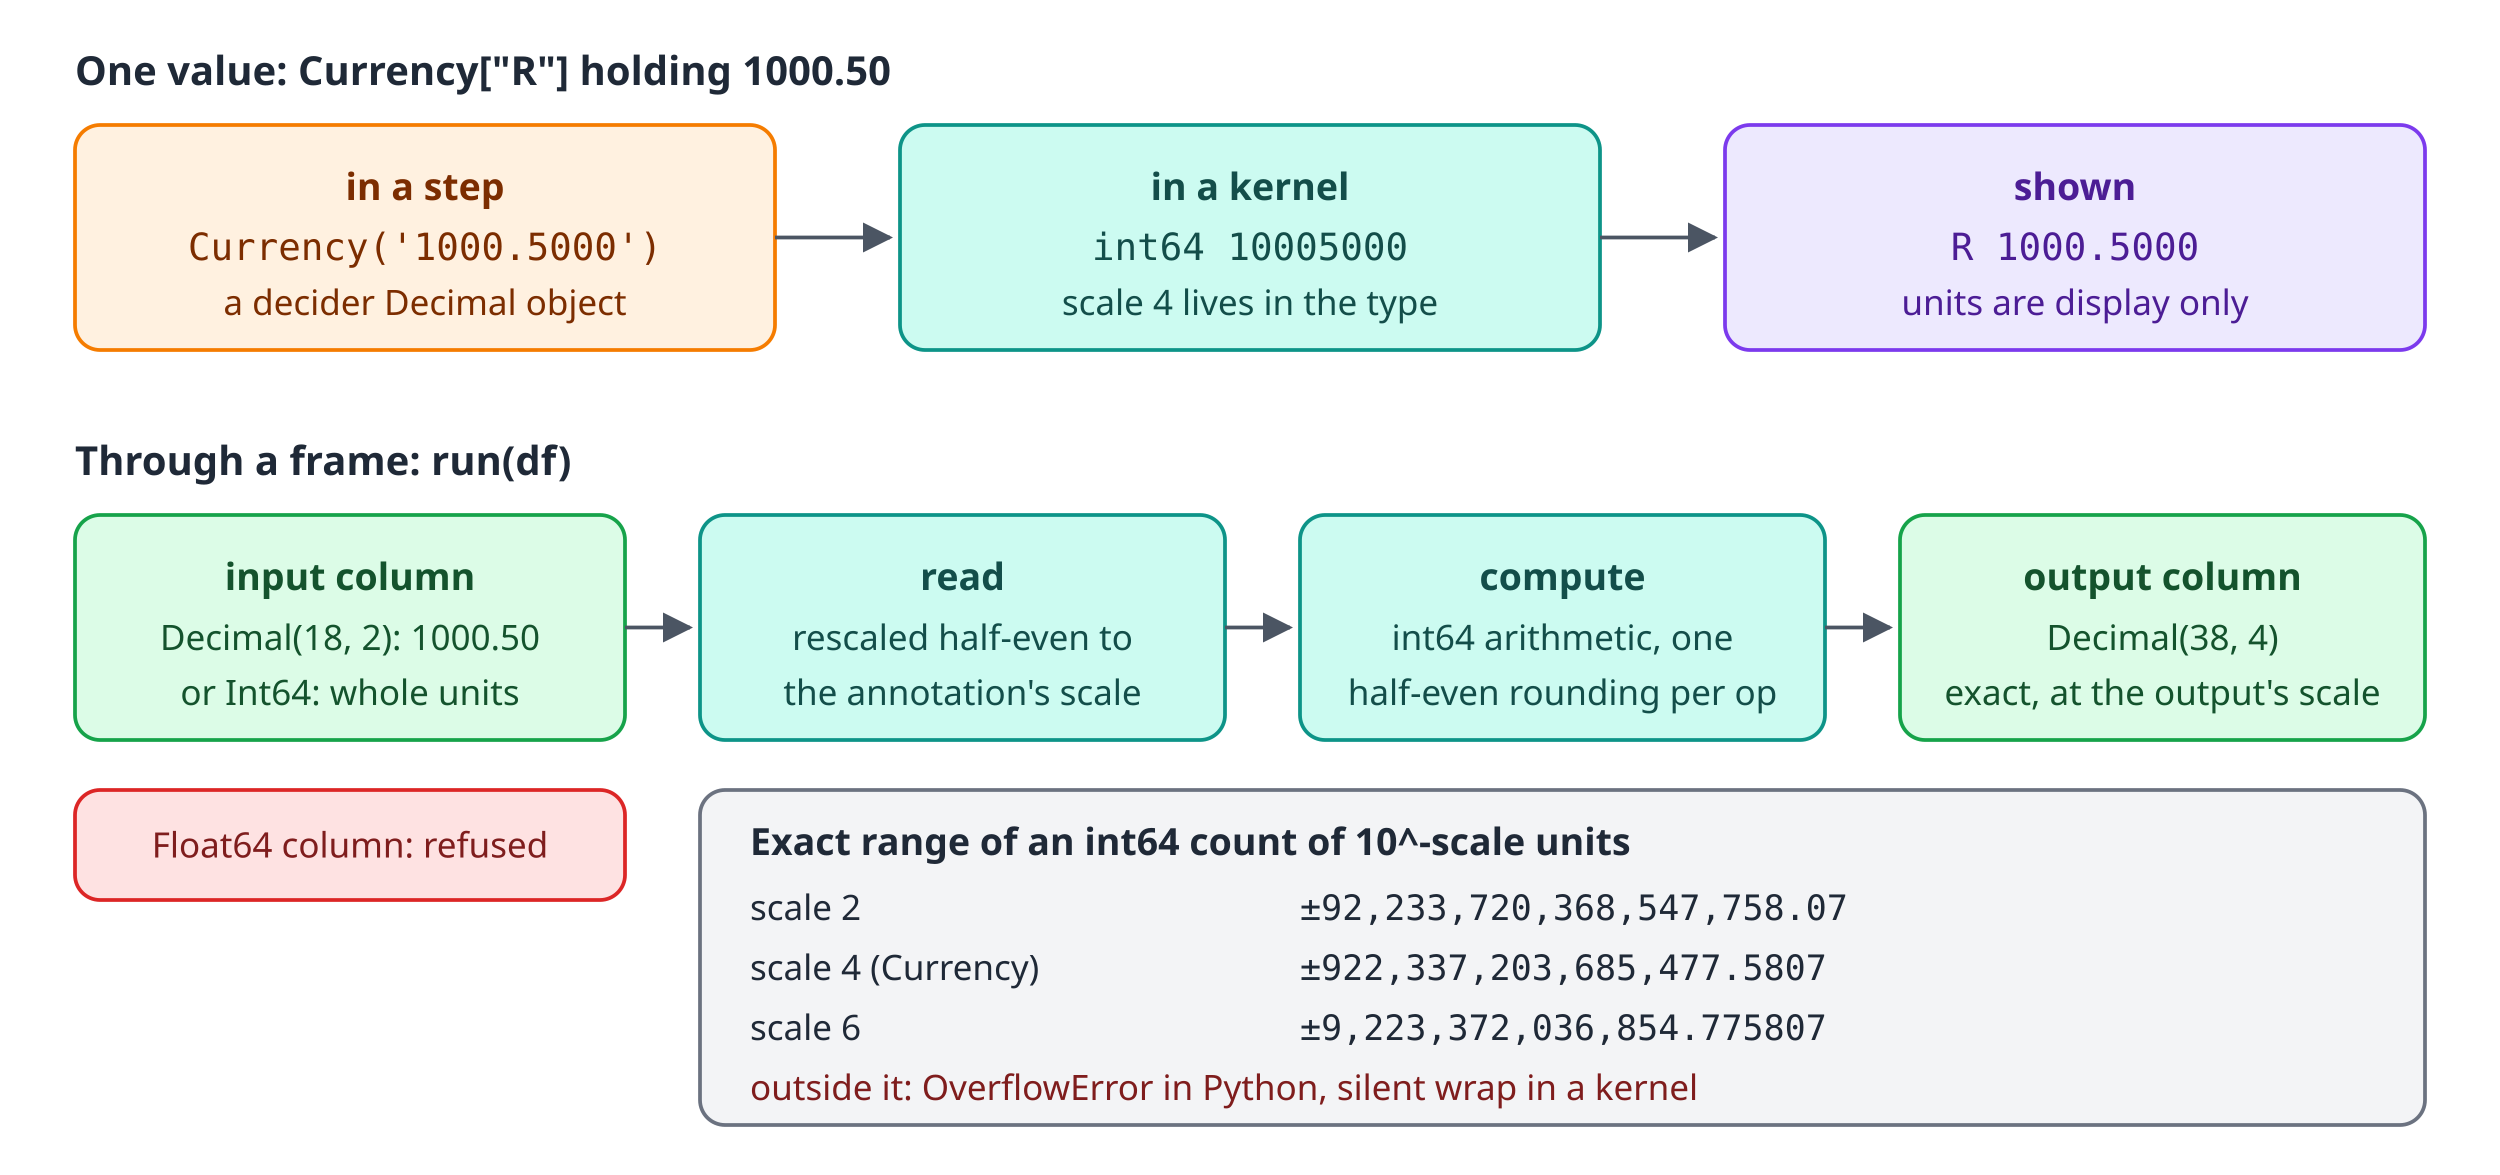
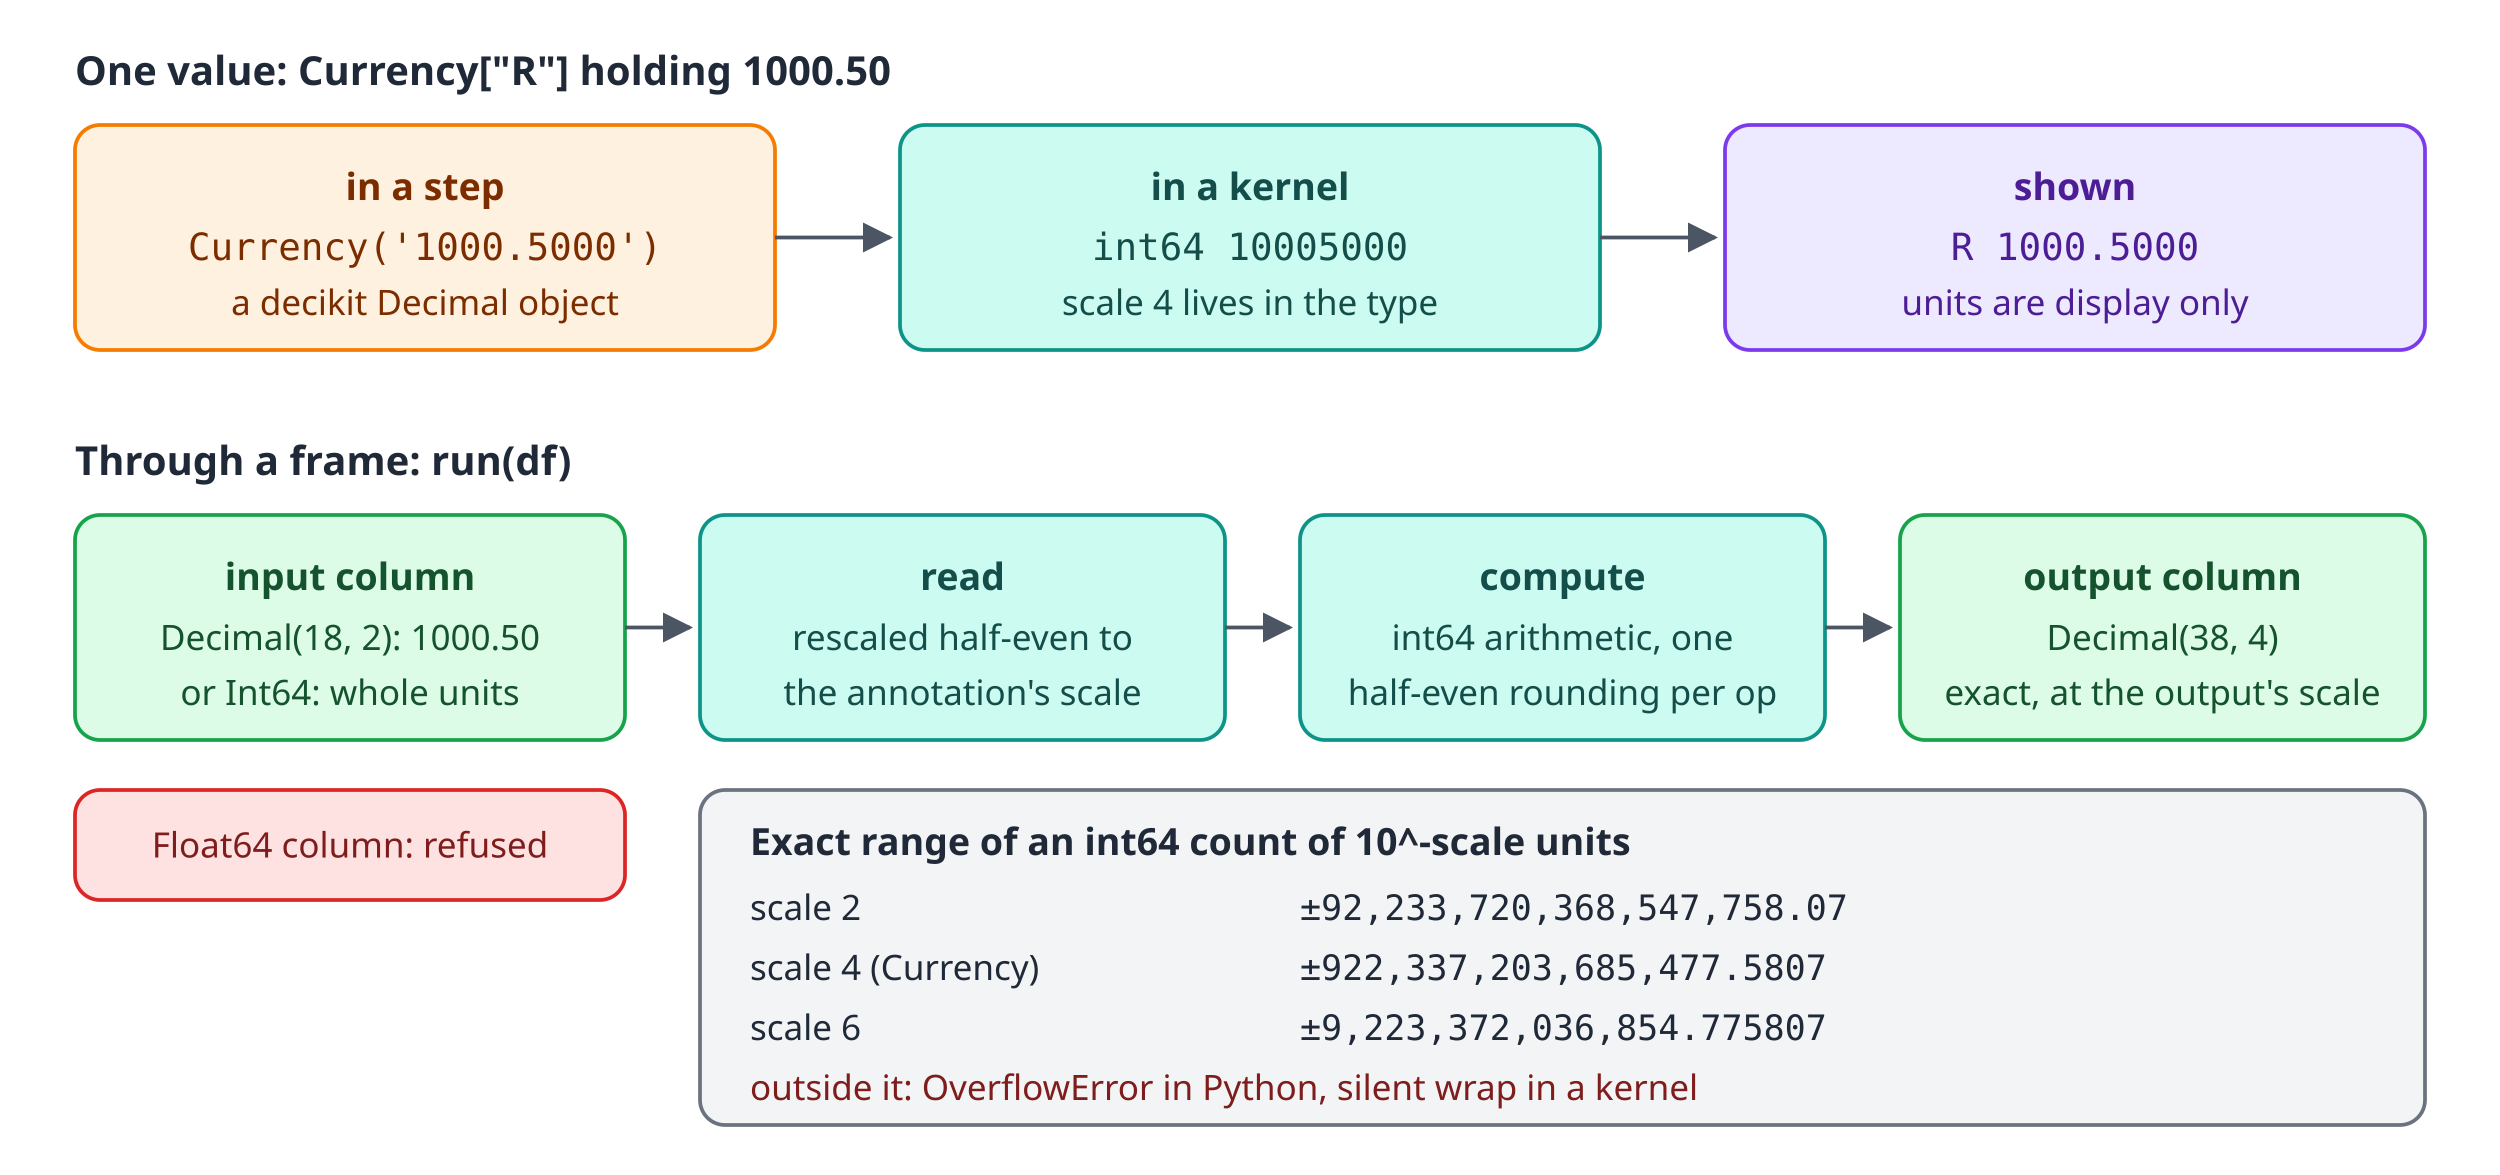
<svg xmlns="http://www.w3.org/2000/svg" viewBox="0 0 1000 470" font-family="system-ui, sans-serif">
  <defs>
    <marker id="arr" viewBox="0 0 10 10" refX="9" refY="5" markerWidth="8" markerHeight="8" orient="auto-start-reverse">
      <path d="M0,0 L10,5 L0,10 z" fill="#4b5563" />
    </marker>
  </defs>
  <rect x="0" y="0" width="1000" height="470" fill="#ffffff" />
  <text x="30" y="34" font-size="16" font-weight="600" fill="#1f2937">One value: Currency["R"] holding 1000.50</text>
  <rect x="30" y="50" width="280" height="90" rx="10" fill="#fff1e0" stroke="#f57c00" stroke-width="1.5" />
  <text x="170" y="80" text-anchor="middle" font-size="15" font-weight="600" fill="#7c2d00">in a step</text>
  <text x="170" y="104" text-anchor="middle" font-size="15" fill="#7c2d00" font-family="ui-monospace, SFMono-Regular, Menlo, monospace">Currency('1000.5000')</text>
-   <text x="170" y="126" text-anchor="middle" font-size="14" fill="#7c2d00">a decider Decimal object</text>
+   <text x="170" y="126" text-anchor="middle" font-size="14" fill="#7c2d00">a decikit Decimal object</text>
  <rect x="360" y="50" width="280" height="90" rx="10" fill="#ccfbf1" stroke="#0d9488" stroke-width="1.5" />
  <text x="500" y="80" text-anchor="middle" font-size="15" font-weight="600" fill="#134e4a">in a kernel</text>
  <text x="500" y="104" text-anchor="middle" font-size="15" fill="#134e4a" font-family="ui-monospace, SFMono-Regular, Menlo, monospace">int64 10005000</text>
  <text x="500" y="126" text-anchor="middle" font-size="14" fill="#134e4a">scale 4 lives in the type</text>
  <rect x="690" y="50" width="280" height="90" rx="10" fill="#ede9fe" stroke="#7c3aed" stroke-width="1.5" />
  <text x="830" y="80" text-anchor="middle" font-size="15" font-weight="600" fill="#4c1d95">shown</text>
  <text x="830" y="104" text-anchor="middle" font-size="15" fill="#4c1d95" font-family="ui-monospace, SFMono-Regular, Menlo, monospace">R 1000.5000</text>
  <text x="830" y="126" text-anchor="middle" font-size="14" fill="#4c1d95">units are display only</text>
  <line x1="310" y1="95" x2="356" y2="95" stroke="#4b5563" stroke-width="1.5" marker-end="url(#arr)" />
  <line x1="640" y1="95" x2="686" y2="95" stroke="#4b5563" stroke-width="1.5" marker-end="url(#arr)" />
  <text x="30" y="190" font-size="16" font-weight="600" fill="#1f2937">Through a frame: run(df)</text>
  <rect x="30" y="206" width="220" height="90" rx="10" fill="#dcfce7" stroke="#16a34a" stroke-width="1.5" />
  <text x="140" y="236" text-anchor="middle" font-size="15" font-weight="600" fill="#14532d">input column</text>
  <text x="140" y="260" text-anchor="middle" font-size="14" fill="#14532d">Decimal(18, 2): 1000.50</text>
  <text x="140" y="282" text-anchor="middle" font-size="14" fill="#14532d">or Int64: whole units</text>
  <rect x="280" y="206" width="210" height="90" rx="10" fill="#ccfbf1" stroke="#0d9488" stroke-width="1.5" />
  <text x="385" y="236" text-anchor="middle" font-size="15" font-weight="600" fill="#134e4a">read</text>
  <text x="385" y="260" text-anchor="middle" font-size="14" fill="#134e4a">rescaled half-even to</text>
  <text x="385" y="282" text-anchor="middle" font-size="14" fill="#134e4a">the annotation's scale</text>
  <rect x="520" y="206" width="210" height="90" rx="10" fill="#ccfbf1" stroke="#0d9488" stroke-width="1.5" />
  <text x="625" y="236" text-anchor="middle" font-size="15" font-weight="600" fill="#134e4a">compute</text>
  <text x="625" y="260" text-anchor="middle" font-size="14" fill="#134e4a">int64 arithmetic, one</text>
  <text x="625" y="282" text-anchor="middle" font-size="14" fill="#134e4a">half-even rounding per op</text>
  <rect x="760" y="206" width="210" height="90" rx="10" fill="#dcfce7" stroke="#16a34a" stroke-width="1.5" />
  <text x="865" y="236" text-anchor="middle" font-size="15" font-weight="600" fill="#14532d">output column</text>
  <text x="865" y="260" text-anchor="middle" font-size="14" fill="#14532d">Decimal(38, 4)</text>
  <text x="865" y="282" text-anchor="middle" font-size="14" fill="#14532d">exact, at the output's scale</text>
  <line x1="250" y1="251" x2="276" y2="251" stroke="#4b5563" stroke-width="1.5" marker-end="url(#arr)" />
  <line x1="490" y1="251" x2="516" y2="251" stroke="#4b5563" stroke-width="1.5" marker-end="url(#arr)" />
  <line x1="730" y1="251" x2="756" y2="251" stroke="#4b5563" stroke-width="1.5" marker-end="url(#arr)" />
  <rect x="30" y="316" width="220" height="44" rx="10" fill="#fee2e2" stroke="#dc2626" stroke-width="1.5" />
  <text x="140" y="343" text-anchor="middle" font-size="14" fill="#7f1d1d">Float64 column: refused</text>
  <rect x="280" y="316" width="690" height="134" rx="10" fill="#f3f4f6" stroke="#6b7280" stroke-width="1.5" />
  <text x="300" y="342" font-size="15" font-weight="600" fill="#1f2937">Exact range of an int64 count of 10^-scale units</text>
  <text x="300" y="368" font-size="14" fill="#1f2937">scale 2</text>
  <text x="520" y="368" font-size="14" fill="#1f2937" font-family="ui-monospace, SFMono-Regular, Menlo, monospace">±92,233,720,368,547,758.07</text>
  <text x="300" y="392" font-size="14" fill="#1f2937">scale 4 (Currency)</text>
  <text x="520" y="392" font-size="14" fill="#1f2937" font-family="ui-monospace, SFMono-Regular, Menlo, monospace">±922,337,203,685,477.5807</text>
  <text x="300" y="416" font-size="14" fill="#1f2937">scale 6</text>
  <text x="520" y="416" font-size="14" fill="#1f2937" font-family="ui-monospace, SFMono-Regular, Menlo, monospace">±9,223,372,036,854.775807</text>
  <text x="300" y="440" font-size="14" fill="#7f1d1d">outside it: OverflowError in Python, silent wrap in a kernel</text>
</svg>
